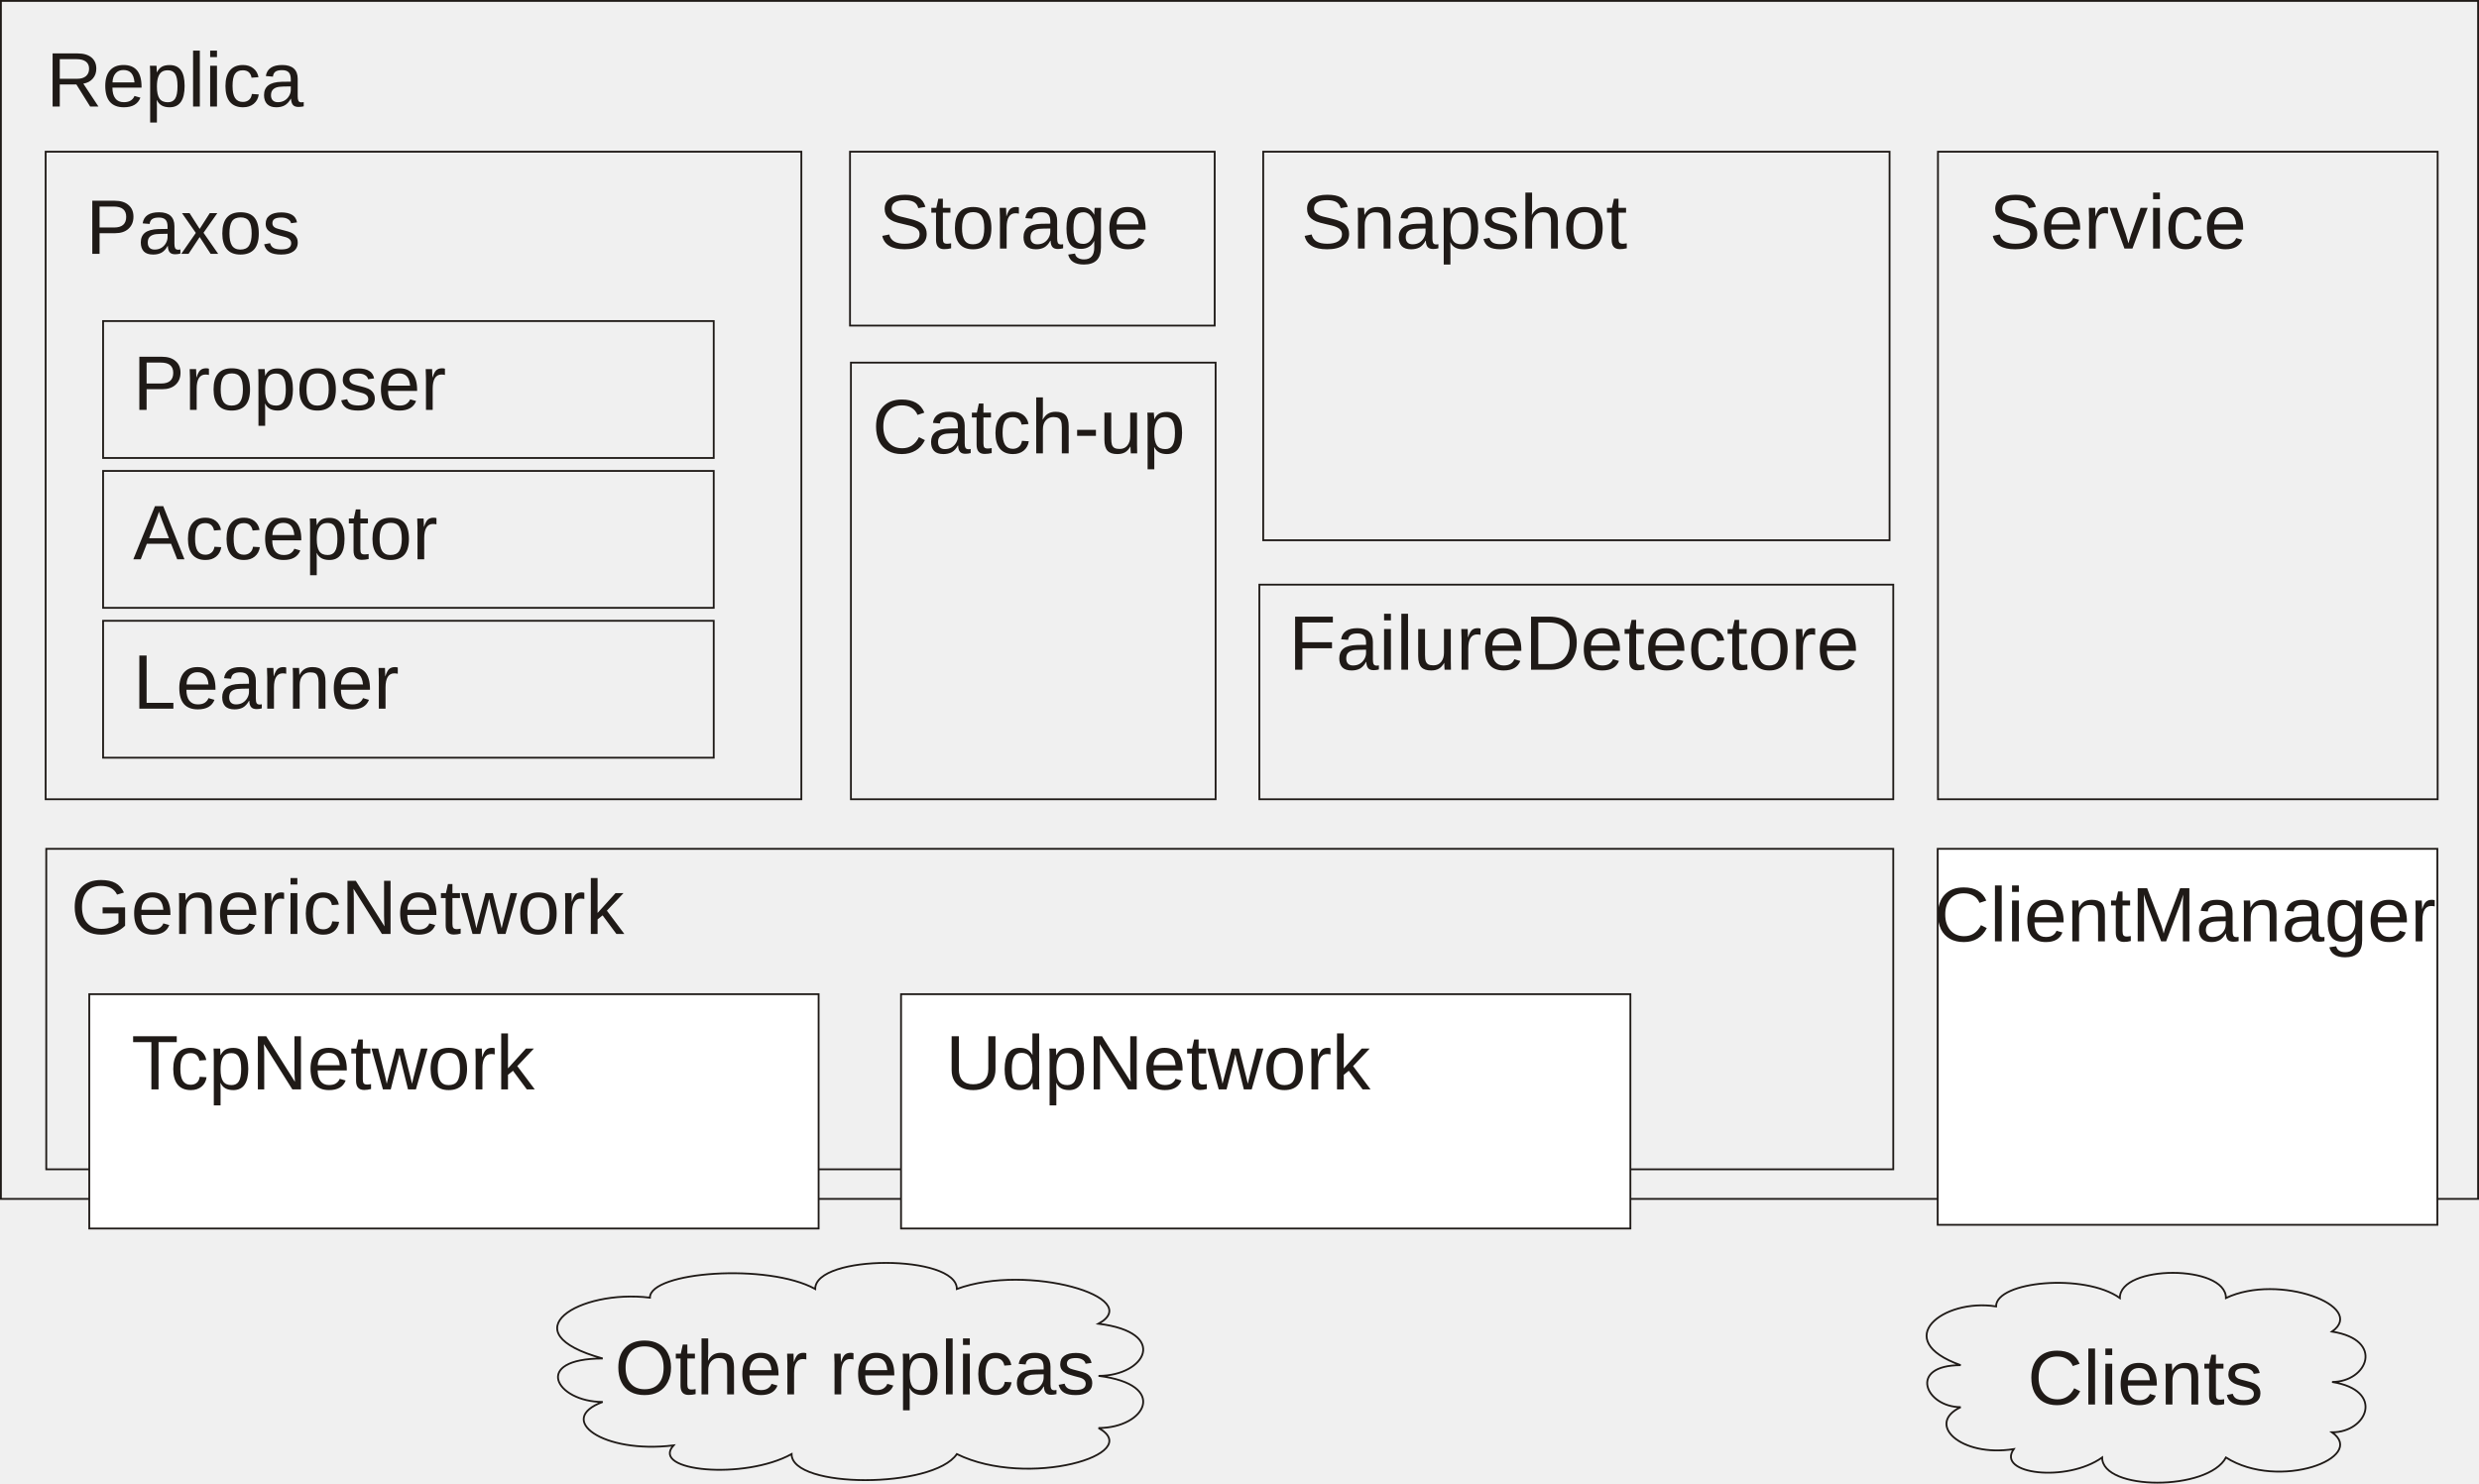
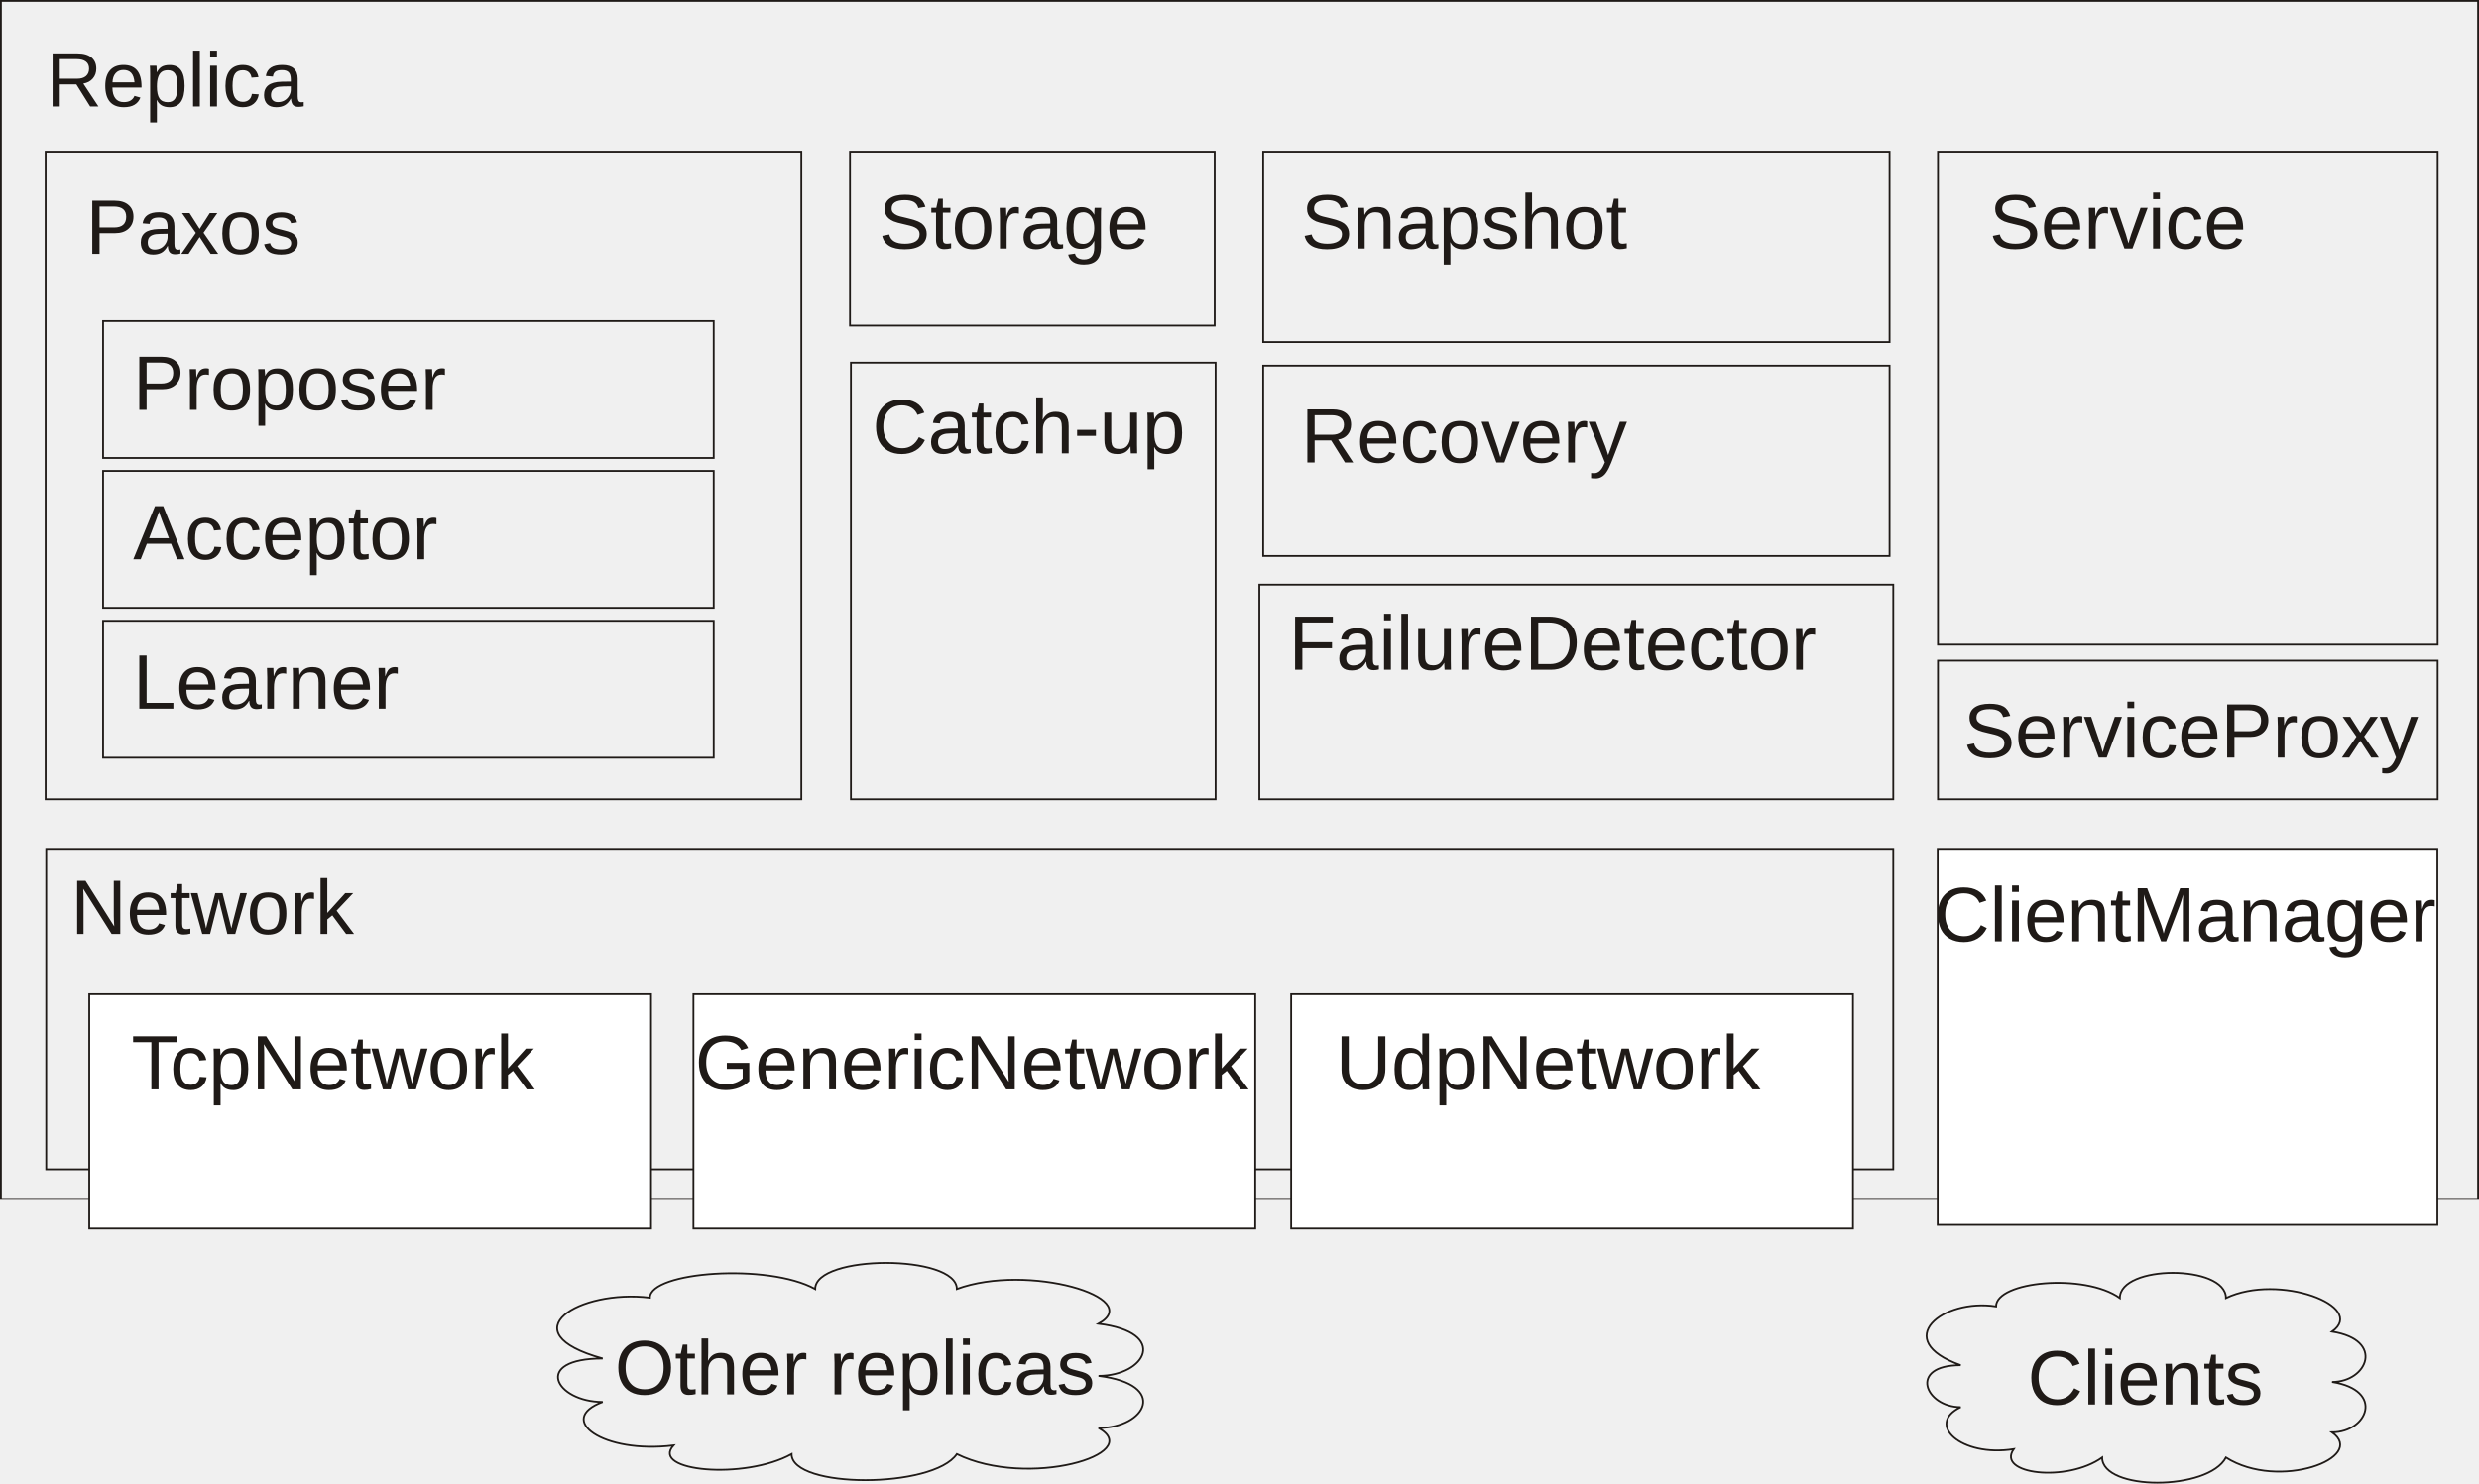
<svg xmlns="http://www.w3.org/2000/svg" version="1.0" width="578.881" height="346.537" id="svg2895">
-   <defs id="defs2897" />
+   <defs id="defs2897">
+     </defs>
  <g transform="translate(-21.98788,-21.95084)" id="layer1">
    <rect width="578.456" height="279.828" x="22.201" y="22.164" id="rect2790" style="fill:none;fill-rule:evenodd;stroke:#1f1a17;stroke-width:0.426" />
    <text x="32.789" y="46.836" id="text2792" style="font-size:18.025px;font-weight:normal;fill:#1f1a17;fill-rule:evenodd;font-family:Arial">Replica</text>
    <rect width="431.303" height="74.857" x="32.789" y="220.221" id="rect2794" style="fill:none;fill-rule:evenodd;stroke:#1f1a17;stroke-width:0.426" />
-     <text x="38.526" y="240.101" id="text2796" style="font-size:18.025px;font-weight:normal;fill:#1f1a17;fill-rule:evenodd;font-family:Arial">GenericNetwork</text>
-     <rect width="170.312" height="54.739" x="42.833" y="254.169" id="rect2798" style="fill:#ffffff;fill-rule:evenodd;stroke:#1f1a17;stroke-width:0.426" />
+     <text x="38.526" y="240.101" id="text2796" style="font-size:18.025px;font-weight:normal;fill:#1f1a17;fill-rule:evenodd;font-family:Arial">Network</text>
+     <rect width="131.185" height="54.739" x="42.833" y="254.169" id="rect2798" style="fill:#ffffff;fill-rule:evenodd;stroke:#1f1a17;stroke-width:0.426" />
    <text x="52.669" y="276.403" id="text2800" style="font-size:18.025px;font-weight:normal;fill:#1f1a17;fill-rule:evenodd;font-family:Arial">TcpNetwork</text>
-     <rect width="170.312" height="54.739" x="232.395" y="254.169" id="rect2802" style="fill:#ffffff;fill-rule:evenodd;stroke:#1f1a17;stroke-width:0.426" />
-     <text x="242.822" y="276.403" id="text2804" style="font-size:18.025px;font-weight:normal;fill:#1f1a17;fill-rule:evenodd;font-family:Arial">UdpNetwork</text>
+     <rect style="fill:#ffffff;fill-rule:evenodd;stroke:#1f1a17;stroke-width:0.426" id="rect2863" y="254.169" x="183.917" height="54.739" width="131.185" />
+     <text x="184.29" y="276.403" id="text2804" style="font-size:18.025px;font-weight:normal;fill:#1f1a17;fill-rule:evenodd;font-family:Arial">GenericNetwork</text>
    <g transform="matrix(2.128906,0,0,2.128906,15.70654,8.446147)" id="_250368400" style="fill-rule:evenodd">
      <rect width="82.892" height="71.05" x="7.957" y="22.988" id="_250370872" style="fill:none;stroke:#1f1a17;stroke-width:0.2" />
      <text x="12.388" y="34.198" id="_250266120" style="font-size:8.467px;font-weight:normal;fill:#1f1a17;font-family:Arial">Paxos</text>
      <g id="g2809">
        <rect width="66.979" height="15.022" x="14.258" y="41.57" id="_156807296" style="fill:none;stroke:#1f1a17;stroke-width:0.2" />
        <text x="17.546" y="51.314" id="_158268128" style="font-size:8.467px;font-weight:normal;fill:#1f1a17;font-family:Arial">Proposer</text>
      </g>
      <g id="g2813">
        <rect width="66.979" height="15.022" x="14.258" y="58.013" id="_157228104" style="fill:none;stroke:#1f1a17;stroke-width:0.2" />
        <text x="17.559" y="67.707" id="_250266672" style="font-size:8.467px;font-weight:normal;fill:#1f1a17;font-family:Arial">Acceptor</text>
      </g>
      <g id="g2817">
        <rect width="66.979" height="15.022" x="14.258" y="74.456" id="_156807128" style="fill:none;stroke:#1f1a17;stroke-width:0.2" />
        <text x="17.546" y="84.1" id="_158268416" style="font-size:8.467px;font-weight:normal;fill:#1f1a17;font-family:Arial">Learner</text>
      </g>
    </g>
    <rect width="116.685" height="87.822" x="474.464" y="220.221" id="rect2821" style="fill:#ffffff;fill-rule:evenodd;stroke:#1f1a17;stroke-width:0.426" />
    <text x="473.6" y="241.83" id="text2823" style="font-size:18.025px;font-weight:normal;fill:#1f1a17;fill-rule:evenodd;font-family:Arial">ClientManager</text>
    <g transform="matrix(2.128906,0,0,2.128906,15.70654,8.446147)" id="_251186392" style="fill-rule:evenodd">
-       <rect width="68.705" height="42.63" x="141.507" y="22.988" id="_156808664" style="fill:none;stroke:#1f1a17;stroke-width:0.2" />
+       <rect width="68.705" height="20.887" x="141.507" y="22.988" id="_156808664" style="fill:none;stroke:#1f1a17;stroke-width:0.2" />
      <text x="145.664" y="33.618" id="_156807824" style="font-size:8.467px;font-weight:normal;fill:#1f1a17;font-family:Arial">Snapshot</text>
    </g>
    <g transform="matrix(2.128906,0,0,2.128906,15.70654,8.446147)" id="_251184544" style="fill-rule:evenodd">
      <rect width="40" height="47.908" x="96.287" y="46.13" id="_157555624" style="fill:none;stroke:#1f1a17;stroke-width:0.2" />
      <text x="98.606" y="56.085" id="_158268704" style="font-size:8.467px;font-weight:normal;fill:#1f1a17;font-family:Arial">Catch-up</text>
    </g>
    <g transform="matrix(2.128906,0,0,2.128906,15.70654,8.446147)" id="_251183488" style="fill-rule:evenodd">
      <text x="99.331" y="33.618" id="_157555576" style="font-size:8.467px;font-weight:normal;fill:#1f1a17;font-family:Arial">Storage</text>
      <rect width="40" height="19.08" x="96.186" y="22.988" id="_158268560" style="fill:none;stroke:#1f1a17;stroke-width:0.2" />
    </g>
    <g transform="matrix(2.128906,0,0,2.128906,15.70654,8.446147)" id="_251186296" style="fill-rule:evenodd">
      <text x="221.144" y="33.618" id="_250268904" style="font-size:8.467px;font-weight:normal;fill:#1f1a17;font-family:Arial">Service</text>
-       <rect width="54.81" height="71.05" x="215.52" y="22.988" id="_158267792" style="fill:none;stroke:#1f1a17;stroke-width:0.2" />
+       <rect width="54.81" height="54.085" x="215.52" y="22.988" id="_158267792" style="fill:none;stroke:#1f1a17;stroke-width:0.2" />
    </g>
    <g transform="matrix(2.128906,0,0,2.128906,15.70654,8.446147)" id="_251185168" style="fill-rule:evenodd">
-       <text x="144.322" y="79.828" id="_158268248" style="font-size:8.467px;font-weight:normal;fill:#1f1a17;font-family:Arial">FailureDetectore</text>
+       <text x="144.322" y="79.828" id="_158268248" style="font-size:8.467px;font-weight:normal;fill:#1f1a17;font-family:Arial">FailureDetector</text>
      <rect width="69.532" height="23.548" x="141.086" y="70.49" id="_156807344" style="fill:none;stroke:#1f1a17;stroke-width:0.2" />
    </g>
    <g transform="matrix(2.128906,0,0,2.128906,15.70654,8.446147)" id="_158267888" style="fill-rule:evenodd">
      <text x="70.368" y="159.333" id="_158268200" style="font-size:8.467px;font-weight:normal;fill:#1f1a17;font-family:Arial">Other replicas</text>
      <path d="M 69.058,155.395 C 58.7,152.535 66.469,147.768 74.238,148.721 C 74.238,145.861 87.187,144.908 92.367,147.768 C 92.367,143.955 107.905,143.955 107.905,147.768 C 115.675,144.908 128.623,148.721 123.444,151.582 C 131.213,152.535 128.623,157.302 123.444,157.302 C 131.213,158.255 128.623,163.022 123.444,163.022 C 128.623,165.882 115.675,169.696 107.905,165.882 C 105.316,169.696 89.777,169.696 89.777,165.882 C 84.597,168.742 74.238,167.789 76.828,164.929 C 69.058,165.882 63.879,162.069 69.058,160.162 C 63.879,160.162 61.289,155.395 69.058,155.395 L 69.058,155.395 z" id="_251185288" style="fill:none;stroke:#1f1a17;stroke-width:0.2" />
    </g>
    <g transform="matrix(2.128906,0,0,2.128906,15.70654,8.446147)" id="_251183368" style="fill-rule:evenodd">
      <path d="M 218.012,156.128 C 210.253,153.365 216.072,148.761 221.892,149.682 C 221.892,146.919 231.591,145.998 235.47,148.761 C 235.47,145.077 247.109,145.077 247.109,148.761 C 252.929,145.998 262.627,149.682 258.748,152.445 C 264.567,153.365 262.627,157.97 258.748,157.97 C 264.567,158.891 262.627,163.495 258.748,163.495 C 262.627,166.258 252.929,169.941 247.109,166.258 C 245.169,169.941 233.53,169.941 233.53,166.258 C 229.651,169.021 221.892,168.1 223.831,165.337 C 218.012,166.258 214.132,162.574 218.012,160.733 C 214.132,160.733 212.193,156.128 218.012,156.128 L 218.012,156.128 z" id="_251184808" style="fill:none;stroke:#1f1a17;stroke-width:0.2" />
      <text x="225.323" y="160.444" id="_156808592" style="font-size:8.467px;font-weight:normal;fill:#1f1a17;font-family:Arial">Clients</text>
    </g>
+     <g style="fill-rule:evenodd" id="g2855" transform="matrix(2.128906,0,0,2.128906,15.70654,58.41416)">
+       <rect style="fill:none;stroke:#1f1a17;stroke-width:0.2" id="rect2857" y="22.988" x="141.507" height="20.887" width="68.705" />
+       <text style="font-size:8.467px;font-weight:normal;fill:#1f1a17;font-family:Arial" id="text2859" y="33.618" x="145.664">Recovery</text>
+     </g>
+     <rect width="131.185" height="54.739" x="323.496" y="254.169" id="rect2865" style="fill:#ffffff;fill-rule:evenodd;stroke:#1f1a17;stroke-width:0.426" />
+     <text style="font-size:18.025px;font-weight:normal;fill:#1f1a17;fill-rule:evenodd;font-family:Arial" id="text2867" y="276.403" x="333.868">UdpNetwork</text>
+     <g style="fill-rule:evenodd" id="g2869" transform="matrix(2.128906,0,0,2.128906,15.70654,127.3327)">
+       <text style="font-size:8.467px;font-weight:normal;fill:#1f1a17;font-family:Arial" id="text2871" y="33.618" x="218.326">ServiceProxy</text>
+       <rect style="fill:none;stroke:#1f1a17;stroke-width:0.2" id="rect2873" y="22.988" x="215.52" height="15.206" width="54.81" />
+     </g>
  </g>
</svg>
